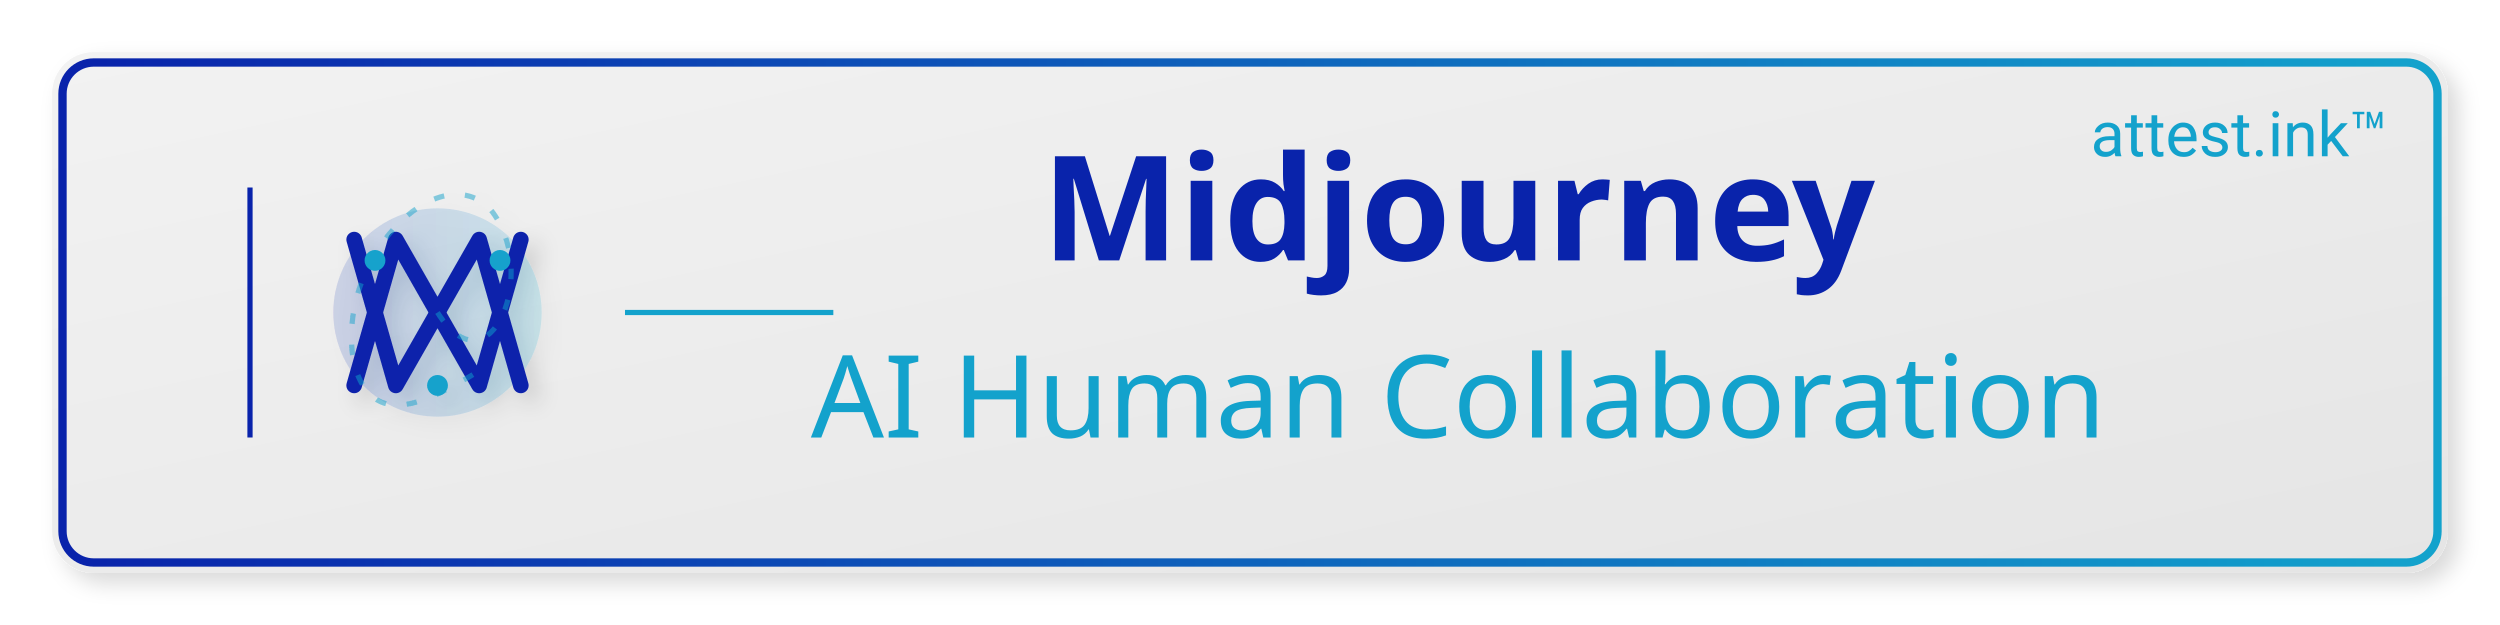
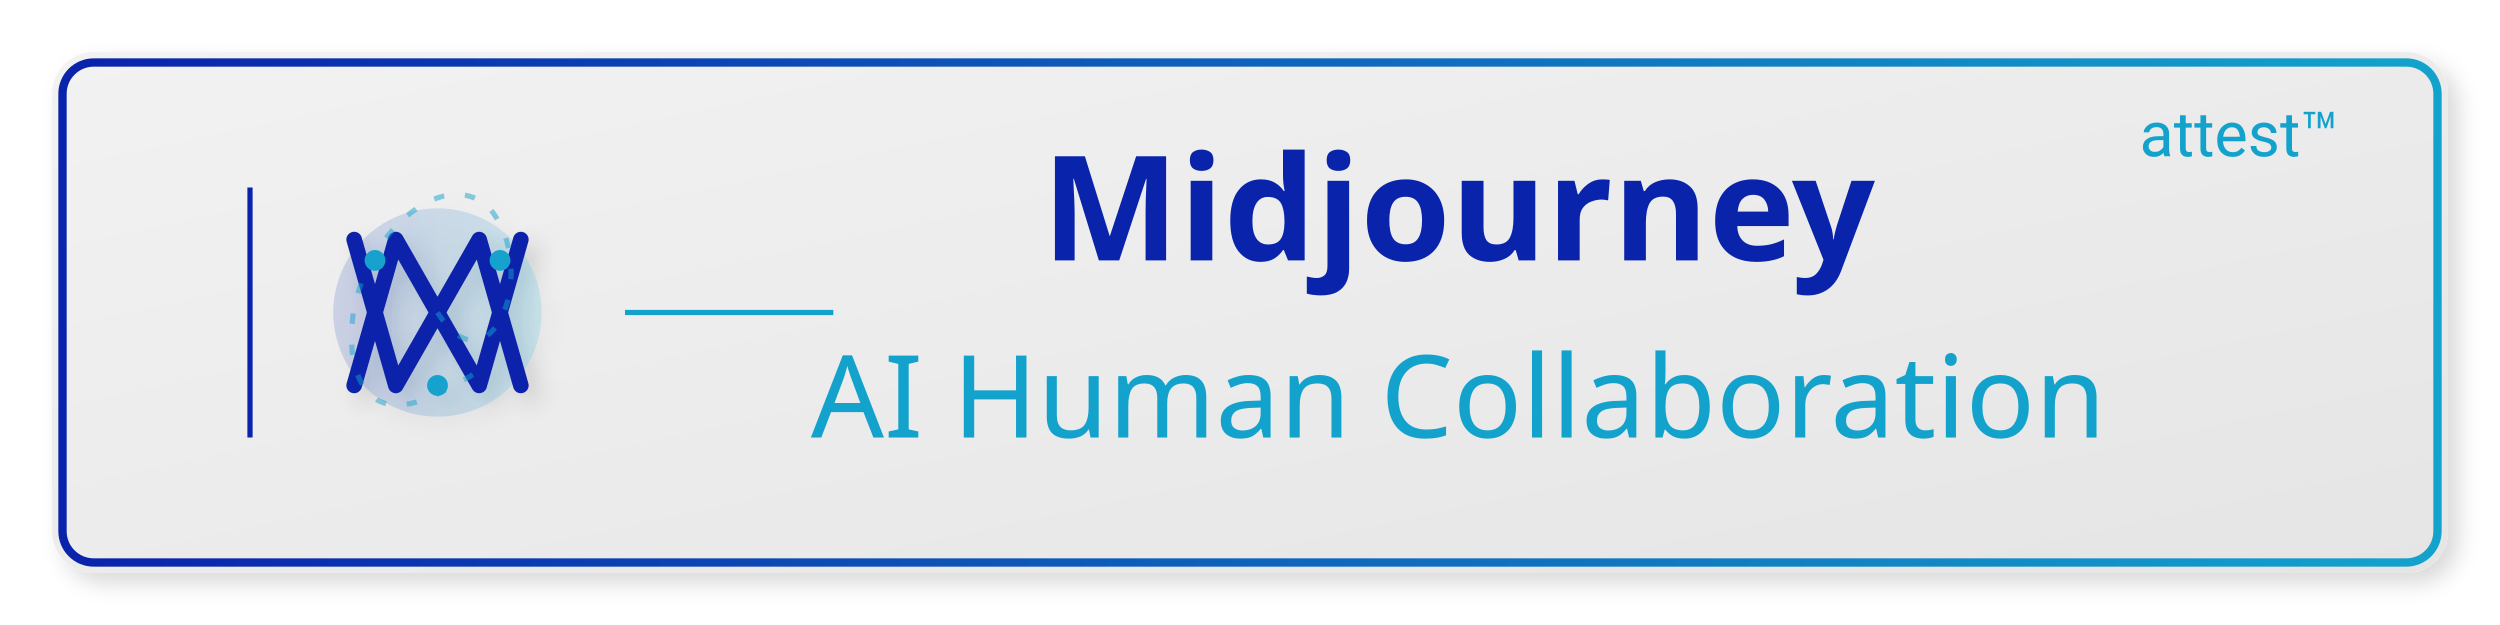
<svg xmlns="http://www.w3.org/2000/svg" viewBox="0 0 240 60">
  <defs>
    <linearGradient id="mjBg" x1="0%" y1="0%" x2="100%" y2="100%">
      <stop offset="0%" stop-color="#f2f2f2" />
      <stop offset="100%" stop-color="#e5e5e5" />
    </linearGradient>
    <linearGradient id="mjAccent" x1="0%" y1="0%" x2="100%" y2="0%">
      <stop offset="0%" stop-color="#0923ab" />
      <stop offset="100%" stop-color="#13a2cc" />
    </linearGradient>
    <filter id="mjShadow" x="-10%" y="-10%" width="120%" height="120%">
      <feGaussianBlur in="SourceAlpha" stdDeviation="1" result="blur" />
      <feOffset dx="1" dy="1" result="offsetBlur" />
      <feFlood flood-color="rgba(0,0,0,0.15)" result="shadowColor" />
      <feComposite in="shadowColor" in2="offsetBlur" operator="in" result="shadowBlur" />
      <feBlend in="SourceGraphic" in2="shadowBlur" mode="normal" />
    </filter>
  </defs>
  <rect x="5" y="5" width="230" height="50" rx="4" ry="4" fill="url(#mjBg)" filter="url(#mjShadow)">
    <animate attributeName="opacity" values="0.97;1;0.97" dur="3s" repeatCount="indefinite" />
  </rect>
  <rect x="6" y="6" width="228" height="48" rx="3" ry="3" fill="none" stroke="url(#mjAccent)" stroke-width="0.8" />
  <g transform="translate(42, 30)" filter="url(#mjShadow)">
    <circle cx="0" cy="0" r="10" fill="url(#mjAccent)" opacity="0.15">
      <animate attributeName="r" values="10;10.5;10" dur="4s" repeatCount="indefinite" />
    </circle>
    <path d="M-8,-7 L-4,7 L0,0 L4,7 L8,-7" fill="none" stroke="#0923ab" stroke-width="1.5" stroke-linecap="round" stroke-linejoin="round">
      <animate attributeName="stroke-width" values="1.5;1.8;1.5" dur="3s" repeatCount="indefinite" />
    </path>
    <path d="M-8,7 L-4,-7 L0,0 L4,-7 L8,7" fill="none" stroke="#0923ab" stroke-width="1.5" stroke-linecap="round" stroke-linejoin="round">
      <animate attributeName="stroke-width" values="1.5;1.8;1.5" dur="3s" repeatCount="indefinite" />
    </path>
    <g>
      <g transform="translate(-6,-5)">
        <circle cx="0" cy="0" r="1" fill="#13a2cc">
          <animate attributeName="opacity" values="0.2;1;0.2" dur="3s" repeatCount="indefinite" begin="0s" />
          <animate attributeName="r" values="0.5;1;0.5" dur="3s" repeatCount="indefinite" begin="0s" />
          <animate attributeName="cy" values="0;-1;0" dur="3s" repeatCount="indefinite" begin="0s" />
        </circle>
      </g>
      <g transform="translate(6,-5)">
        <circle cx="0" cy="0" r="1" fill="#13a2cc">
          <animate attributeName="opacity" values="0.2;1;0.2" dur="3s" repeatCount="indefinite" begin="1s" />
          <animate attributeName="r" values="0.5;1;0.5" dur="3s" repeatCount="indefinite" begin="1s" />
          <animate attributeName="cy" values="0;-1;0" dur="3s" repeatCount="indefinite" begin="1s" />
        </circle>
      </g>
      <g transform="translate(0,7)">
        <circle cx="0" cy="0" r="1" fill="#13a2cc">
          <animate attributeName="opacity" values="0.2;1;0.2" dur="3s" repeatCount="indefinite" begin="2s" />
          <animate attributeName="r" values="0.5;1;0.5" dur="3s" repeatCount="indefinite" begin="2s" />
          <animate attributeName="cy" values="0;1;0" dur="3s" repeatCount="indefinite" begin="2s" />
        </circle>
      </g>
    </g>
    <path d="M0,0 C5,8 10,-4 5,-10 C0,-15 -10,-5 -8,5 C-6,12 0,8 5,5" fill="none" stroke="#13a2cc" stroke-width="0.5" opacity="0.5" stroke-dasharray="1,2">
      <animate attributeName="stroke-dashoffset" values="0;10" dur="4s" repeatCount="indefinite" />
      <animate attributeName="opacity" values="0.3;0.7;0.3" dur="4s" repeatCount="indefinite" />
      <animateTransform attributeName="transform" type="rotate" from="0" to="360" dur="20s" repeatCount="indefinite" />
    </path>
  </g>
  <g transform="translate(140, 30)" text-anchor="middle">
    <text x="0" y="-5" font-family="'Montserrat', 'Avenir Next', sans-serif" font-size="14" fill="#0923ab" font-weight="600">Midjourney</text>
    <text x="0" y="12" font-family="'Montserrat', 'Avenir Next', sans-serif" font-size="11" fill="#13a2cc">AI Human Collaboration</text>
-     <text x="75" y="-15" font-family="'Segoe UI', Roboto, sans-serif" font-size="6" fill="#13a2cc">attest.ink™</text>
+     <text x="75" y="-15" font-family="'Segoe UI', Roboto, sans-serif" font-size="6" fill="#13a2cc">attest™</text>
  </g>
  <line x1="24" y1="18" x2="24" y2="42" stroke="#0923ab" stroke-width="0.5" />
  <line x1="60" y1="30" x2="80" y2="30" stroke="#13a2cc" stroke-width="0.5" />
</svg>
